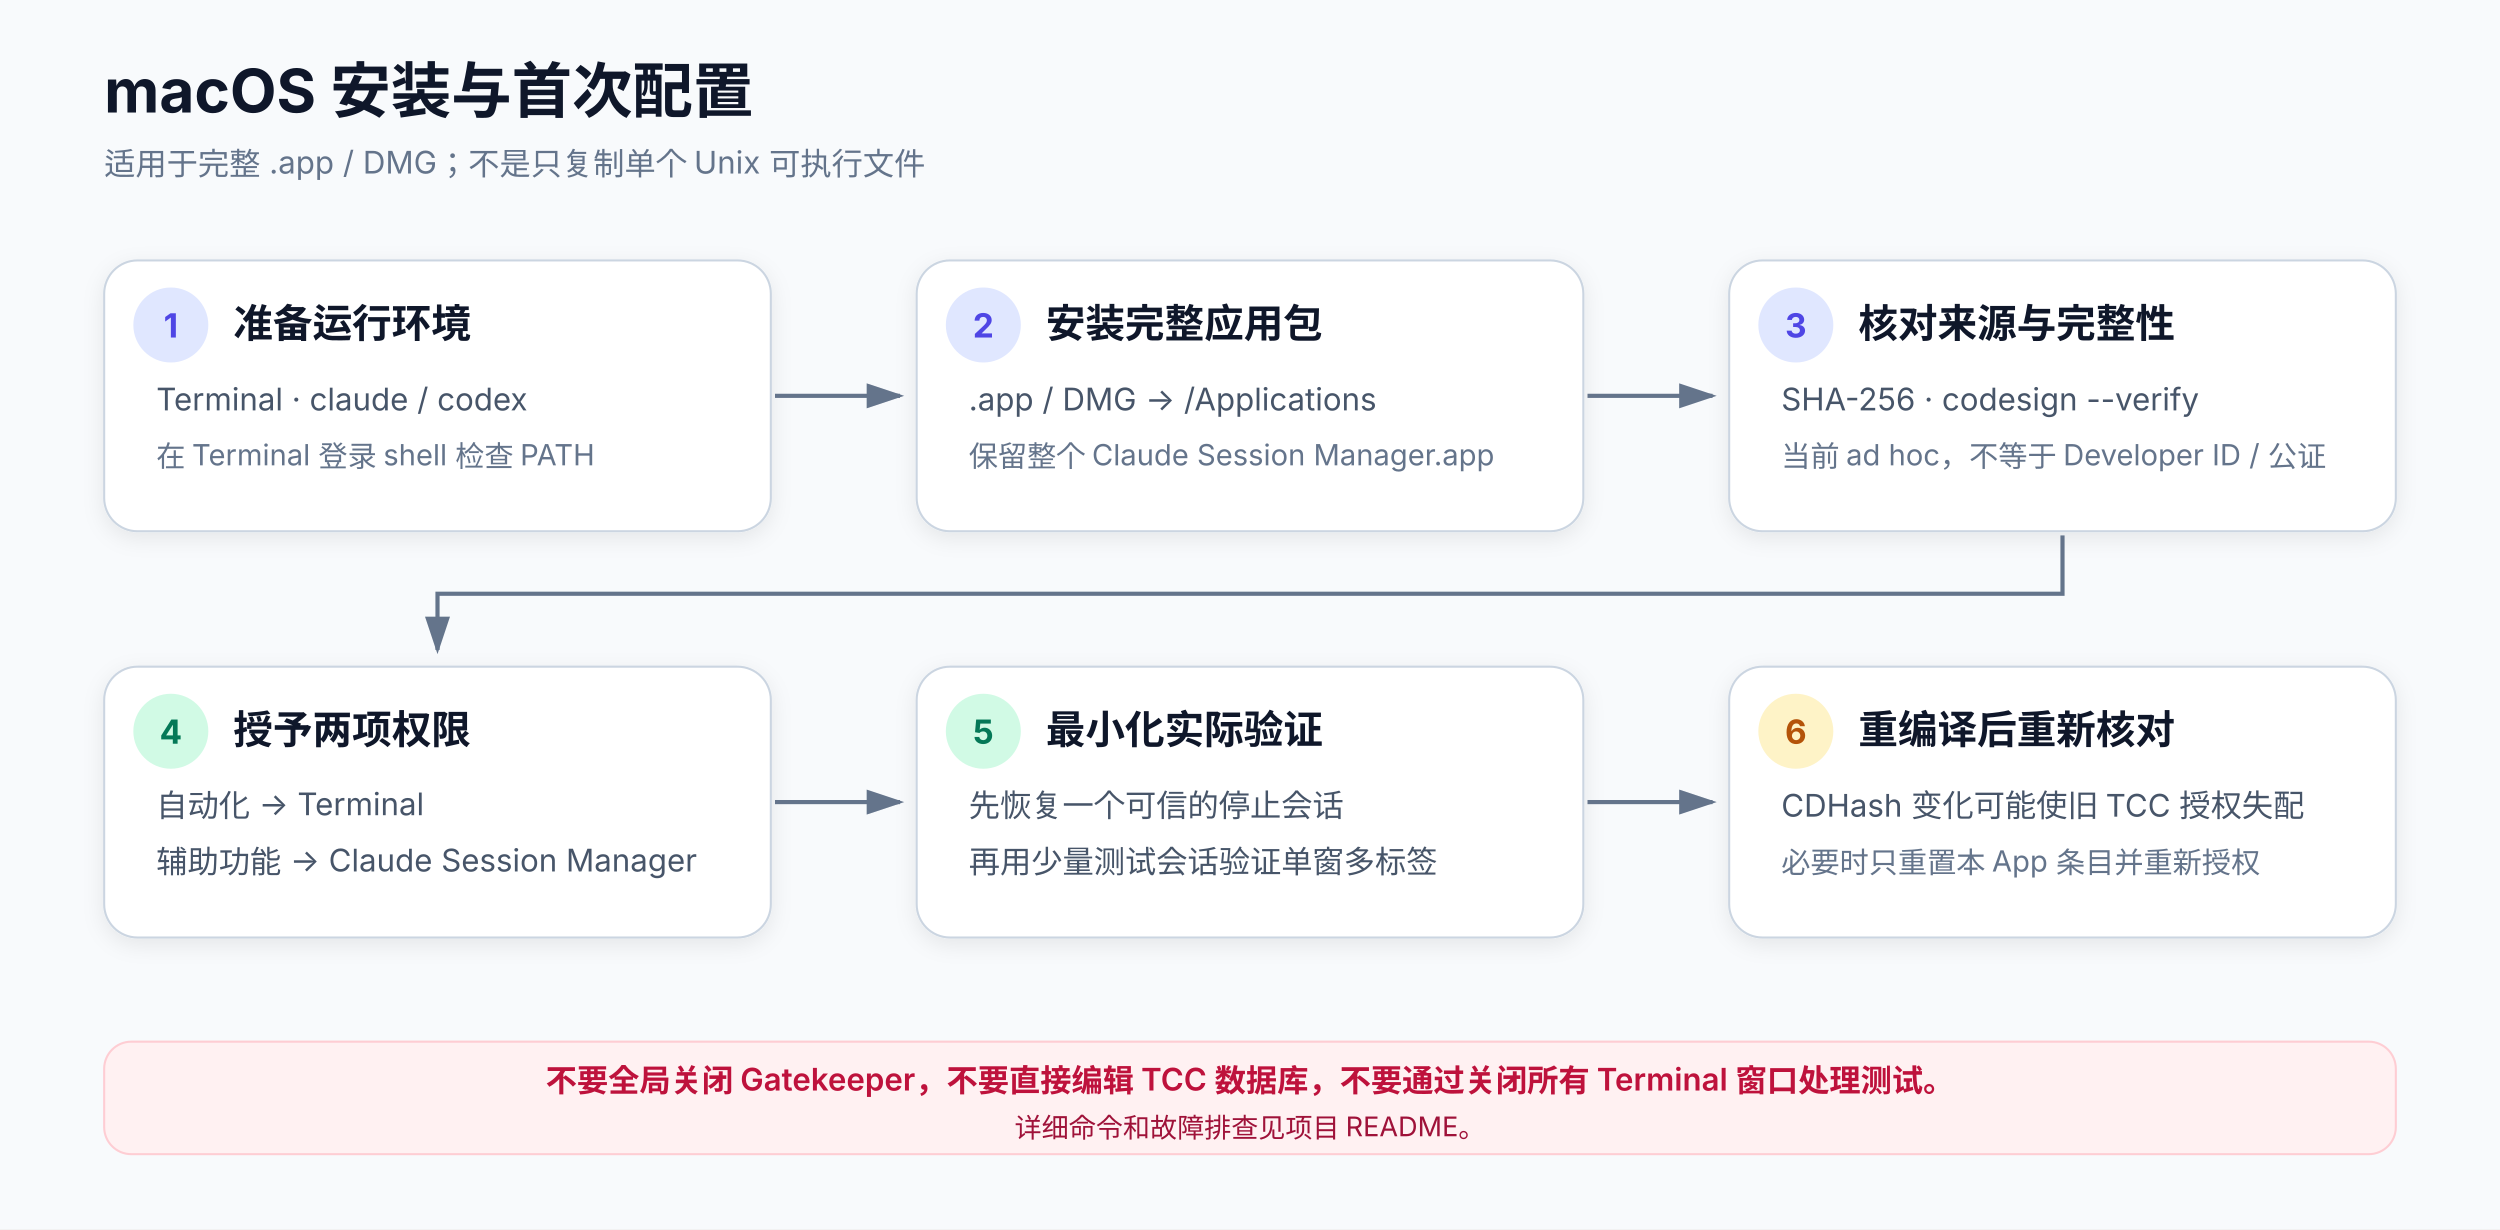
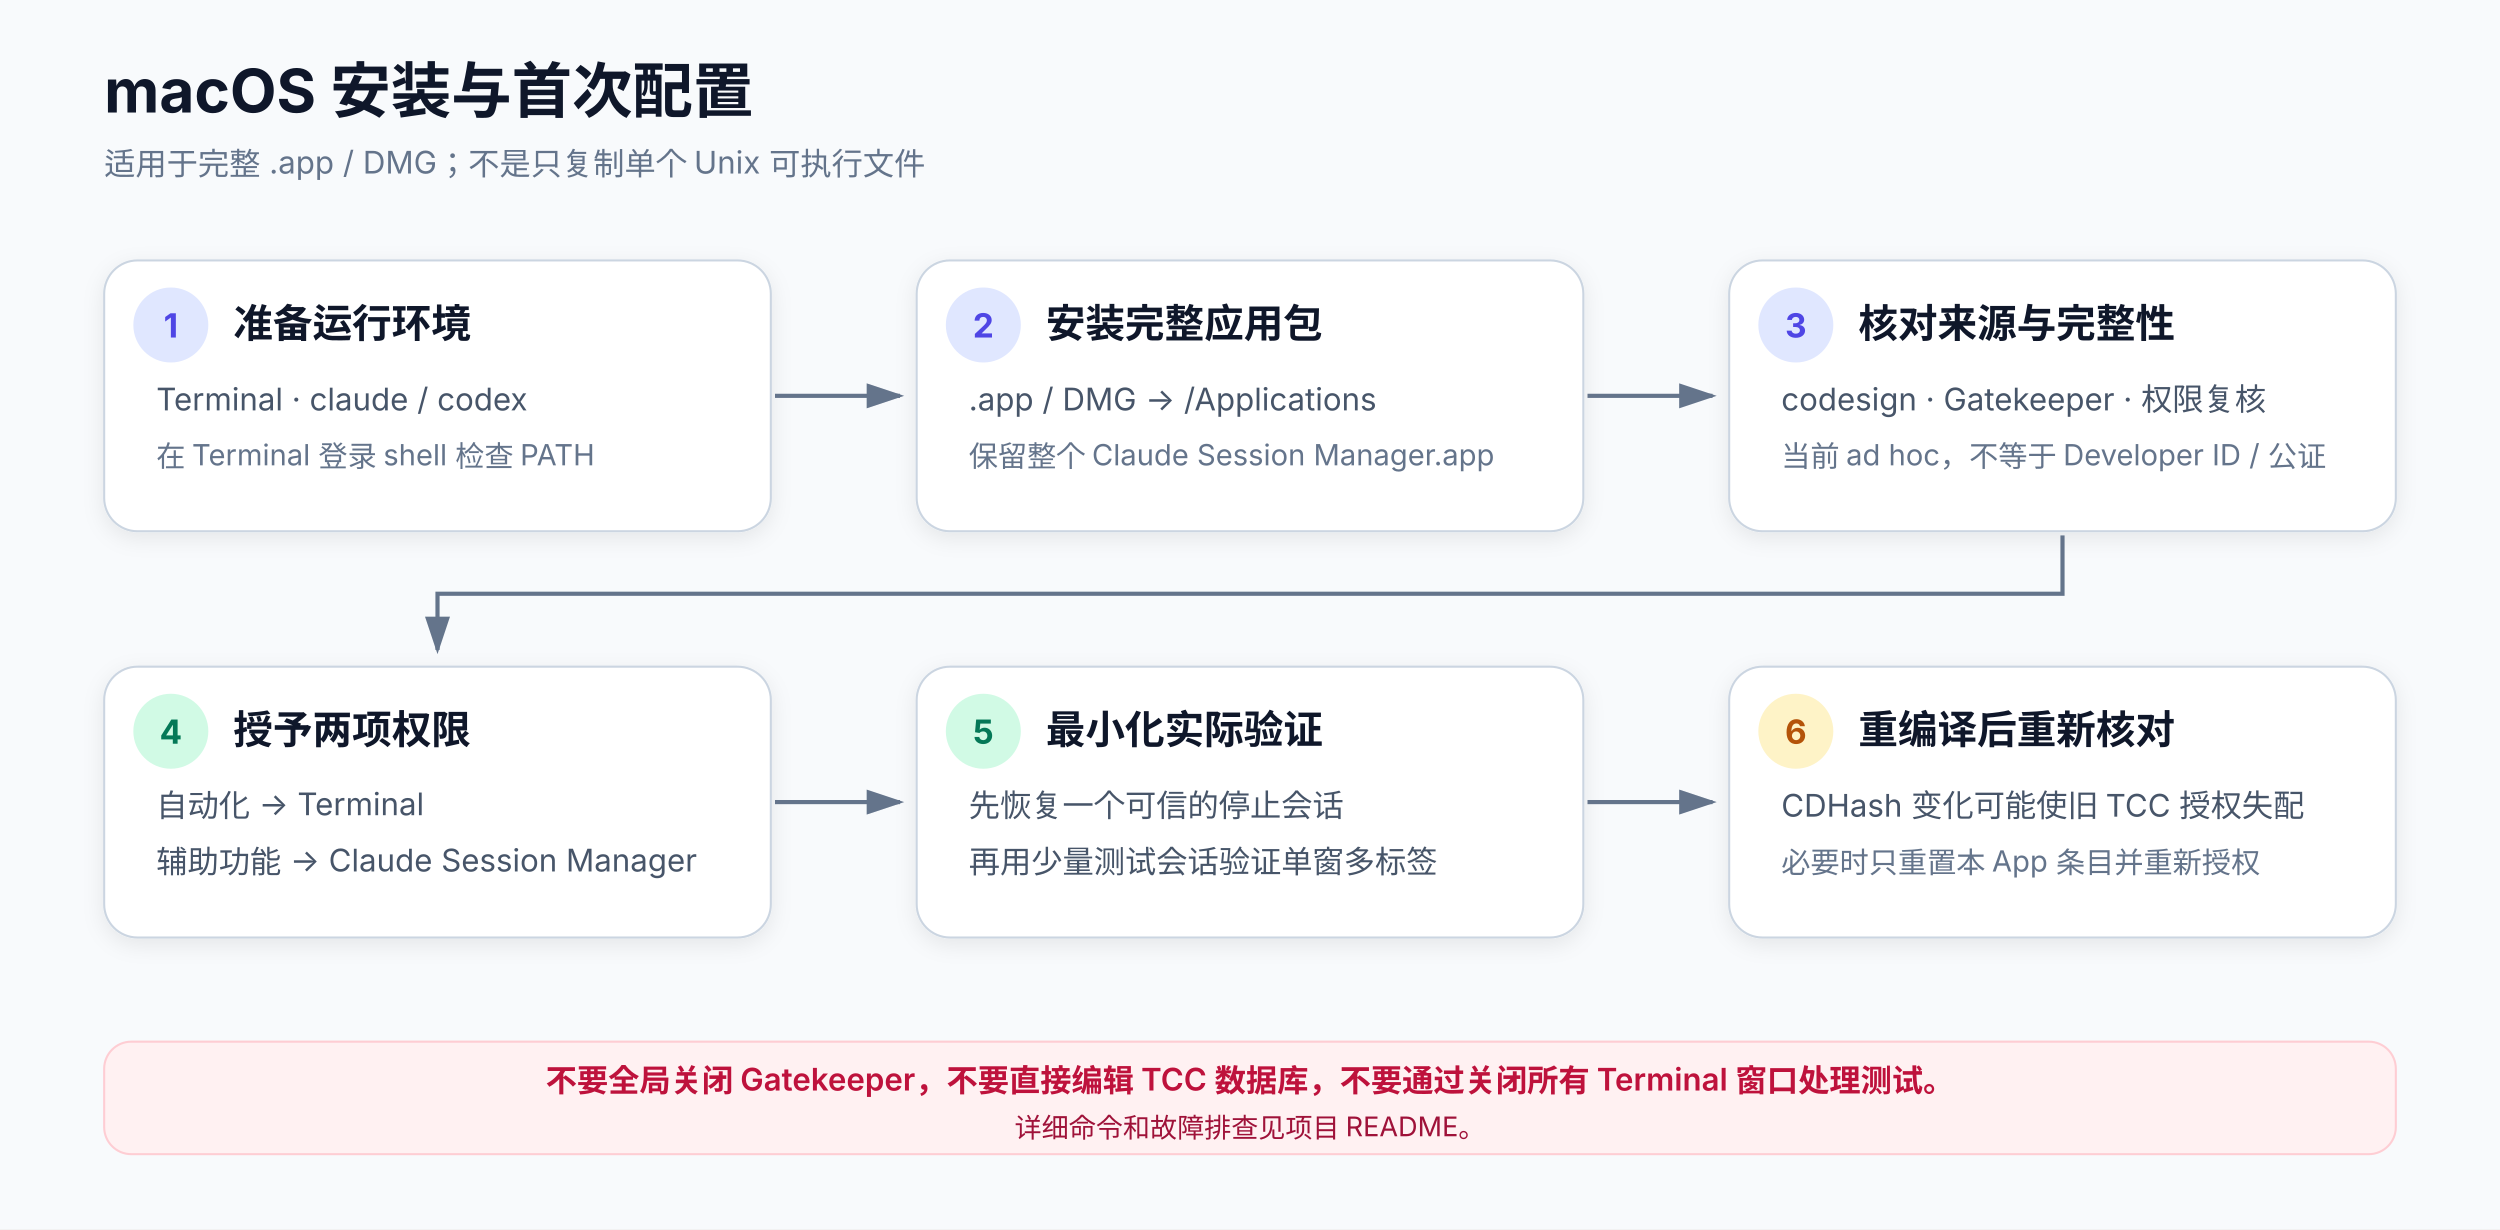
<svg xmlns="http://www.w3.org/2000/svg" width="1200" height="590" viewBox="0 0 1200 590" role="img" aria-labelledby="title desc">
  <defs>
    <marker id="arrow" markerWidth="10" markerHeight="10" refX="8" refY="3" orient="auto" markerUnits="strokeWidth">
      <path d="M0,0 L0,6 L9,3 z" fill="#64748b" />
    </marker>
    <filter id="shadow" x="-10%" y="-15%" width="120%" height="140%">
      <feDropShadow dx="0" dy="3" stdDeviation="5" flood-color="#0f172a" flood-opacity="0.08" />
    </filter>
  </defs>
  <rect width="1200" height="590" fill="#f8fafc" />
  <text x="50" y="54" font-family="-apple-system,BlinkMacSystemFont,'PingFang SC','Microsoft YaHei',sans-serif" font-size="29" font-weight="700" fill="#0f172a">macOS 安装与首次配置</text>
  <text x="50" y="84" font-family="-apple-system,BlinkMacSystemFont,'PingFang SC','Microsoft YaHei',sans-serif" font-size="15" fill="#64748b">适用于完整 .app / DMG；不是只复制单个 Unix 可执行文件</text>
  <g filter="url(#shadow)" fill="#ffffff" stroke="#cbd5e1">
    <rect x="50" y="125" width="320" height="130" rx="16" />
    <rect x="440" y="125" width="320" height="130" rx="16" />
    <rect x="830" y="125" width="320" height="130" rx="16" />
    <rect x="50" y="320" width="320" height="130" rx="16" />
    <rect x="440" y="320" width="320" height="130" rx="16" />
    <rect x="830" y="320" width="320" height="130" rx="16" />
  </g>
  <g font-family="-apple-system,BlinkMacSystemFont,'PingFang SC','Microsoft YaHei',sans-serif">
    <circle cx="82" cy="156" r="18" fill="#e0e7ff" />
    <text x="82" y="162" text-anchor="middle" font-size="16" font-weight="700" fill="#4f46e5">1</text>
    <text x="112" y="162" font-size="19" font-weight="700" fill="#0f172a">准备运行环境</text>
    <text x="75" y="197" font-size="15" fill="#475569">Terminal · claude / codex</text>
    <text x="75" y="224" font-size="14" fill="#64748b">在 Terminal 登录 shell 检查 PATH</text>
    <circle cx="472" cy="156" r="18" fill="#e0e7ff" />
    <text x="472" y="162" text-anchor="middle" font-size="16" font-weight="700" fill="#4f46e5">2</text>
    <text x="502" y="162" font-size="19" font-weight="700" fill="#0f172a">安装完整应用包</text>
    <text x="465" y="197" font-size="15" fill="#475569">.app / DMG → /Applications</text>
    <text x="465" y="224" font-size="14" fill="#64748b">保留整个 Claude Session Manager.app</text>
    <circle cx="862" cy="156" r="18" fill="#e0e7ff" />
    <text x="862" y="162" text-anchor="middle" font-size="16" font-weight="700" fill="#4f46e5">3</text>
    <text x="892" y="162" font-size="19" font-weight="700" fill="#0f172a">核对来源与完整性</text>
-     <text x="855" y="197" font-size="15" fill="#475569">SHA-256 · codesign --verify</text>
+     <text x="855" y="197" font-size="15" fill="#475569">codesign · Gatekeeper · 权限复核</text>
    <text x="855" y="224" font-size="14" fill="#64748b">当前 ad hoc，不等于 Developer ID / 公证</text>
    <circle cx="82" cy="351" r="18" fill="#d1fae5" />
    <text x="82" y="357" text-anchor="middle" font-size="16" font-weight="700" fill="#047857">4</text>
    <text x="112" y="357" font-size="19" font-weight="700" fill="#0f172a">授予两项权限</text>
    <text x="75" y="392" font-size="15" fill="#475569">自动化 → Terminal</text>
    <text x="75" y="419" font-size="15" fill="#475569">辅助功能 → Claude Session Manager</text>
    <circle cx="472" cy="351" r="18" fill="#d1fae5" />
    <text x="472" y="357" text-anchor="middle" font-size="16" font-weight="700" fill="#047857">5</text>
    <text x="502" y="357" font-size="19" font-weight="700" fill="#0f172a">最小化实际验证</text>
    <text x="465" y="392" font-size="15" fill="#475569">先恢复一个可信的停止会话</text>
    <text x="465" y="419" font-size="15" fill="#475569">再用少量测试会话验证单窗多标签</text>
    <circle cx="862" cy="351" r="18" fill="#fef3c7" />
    <text x="862" y="357" text-anchor="middle" font-size="16" font-weight="700" fill="#b45309">6</text>
    <text x="892" y="357" font-size="19" font-weight="700" fill="#0f172a">重编译后重新核对</text>
    <text x="855" y="392" font-size="15" fill="#475569">CDHash 变化可能使旧 TCC 授权失配</text>
    <text x="855" y="419" font-size="14" fill="#64748b">必要时只重置本 App 条目并重新授权</text>
  </g>
  <path d="M372 190 L432 190" stroke="#64748b" stroke-width="2" marker-end="url(#arrow)" />
  <path d="M762 190 L822 190" stroke="#64748b" stroke-width="2" marker-end="url(#arrow)" />
  <path d="M990 257 L990 285 L210 285 L210 312" fill="none" stroke="#64748b" stroke-width="2" marker-end="url(#arrow)" />
  <path d="M372 385 L432 385" stroke="#64748b" stroke-width="2" marker-end="url(#arrow)" />
  <path d="M762 385 L822 385" stroke="#64748b" stroke-width="2" marker-end="url(#arrow)" />
  <rect x="50" y="500" width="1100" height="54" rx="13" fill="#fff1f2" stroke="#fecdd3" />
  <text x="600" y="524" text-anchor="middle" font-family="-apple-system,BlinkMacSystemFont,'PingFang SC','Microsoft YaHei',sans-serif" font-size="15" font-weight="600" fill="#be123c">不要全局关闭 Gatekeeper，不要直接编辑 TCC 数据库，不要通过关闭所有 Terminal 窗口处理测试。</text>
  <text x="600" y="546" text-anchor="middle" font-family="-apple-system,BlinkMacSystemFont,'PingFang SC','Microsoft YaHei',sans-serif" font-size="13" fill="#9f1239">详细命令和故障排查见项目 README。</text>
</svg>
